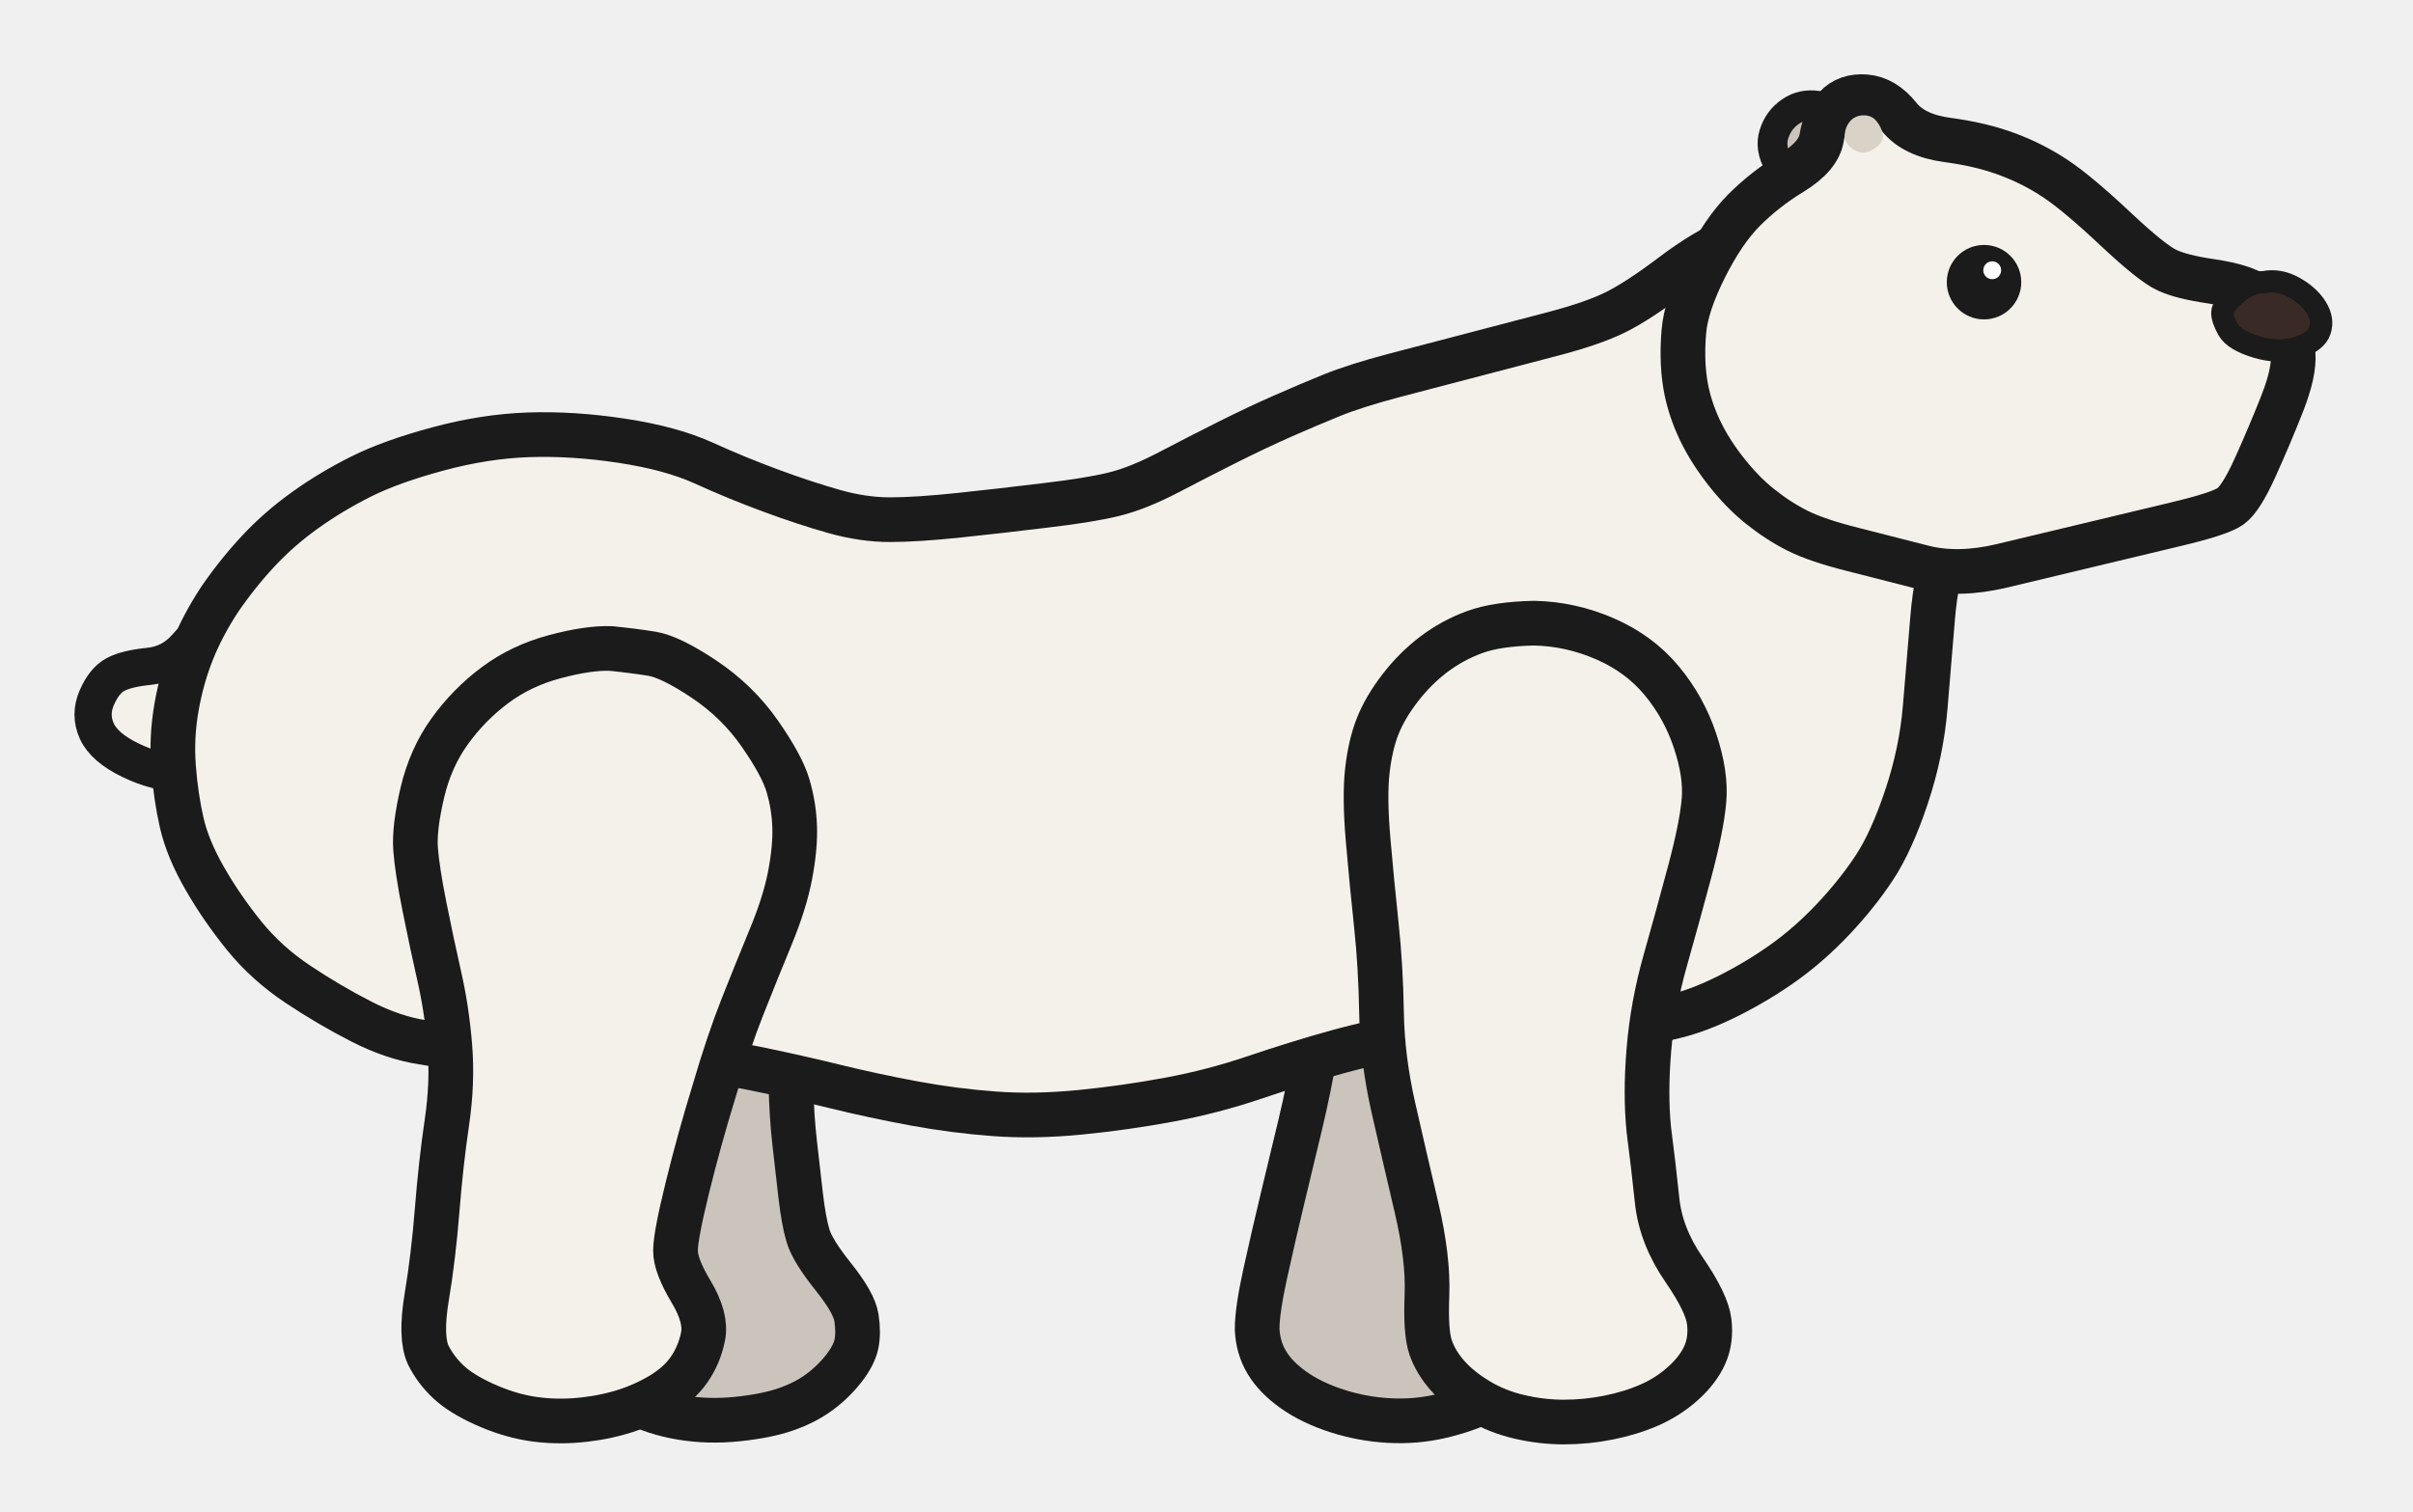
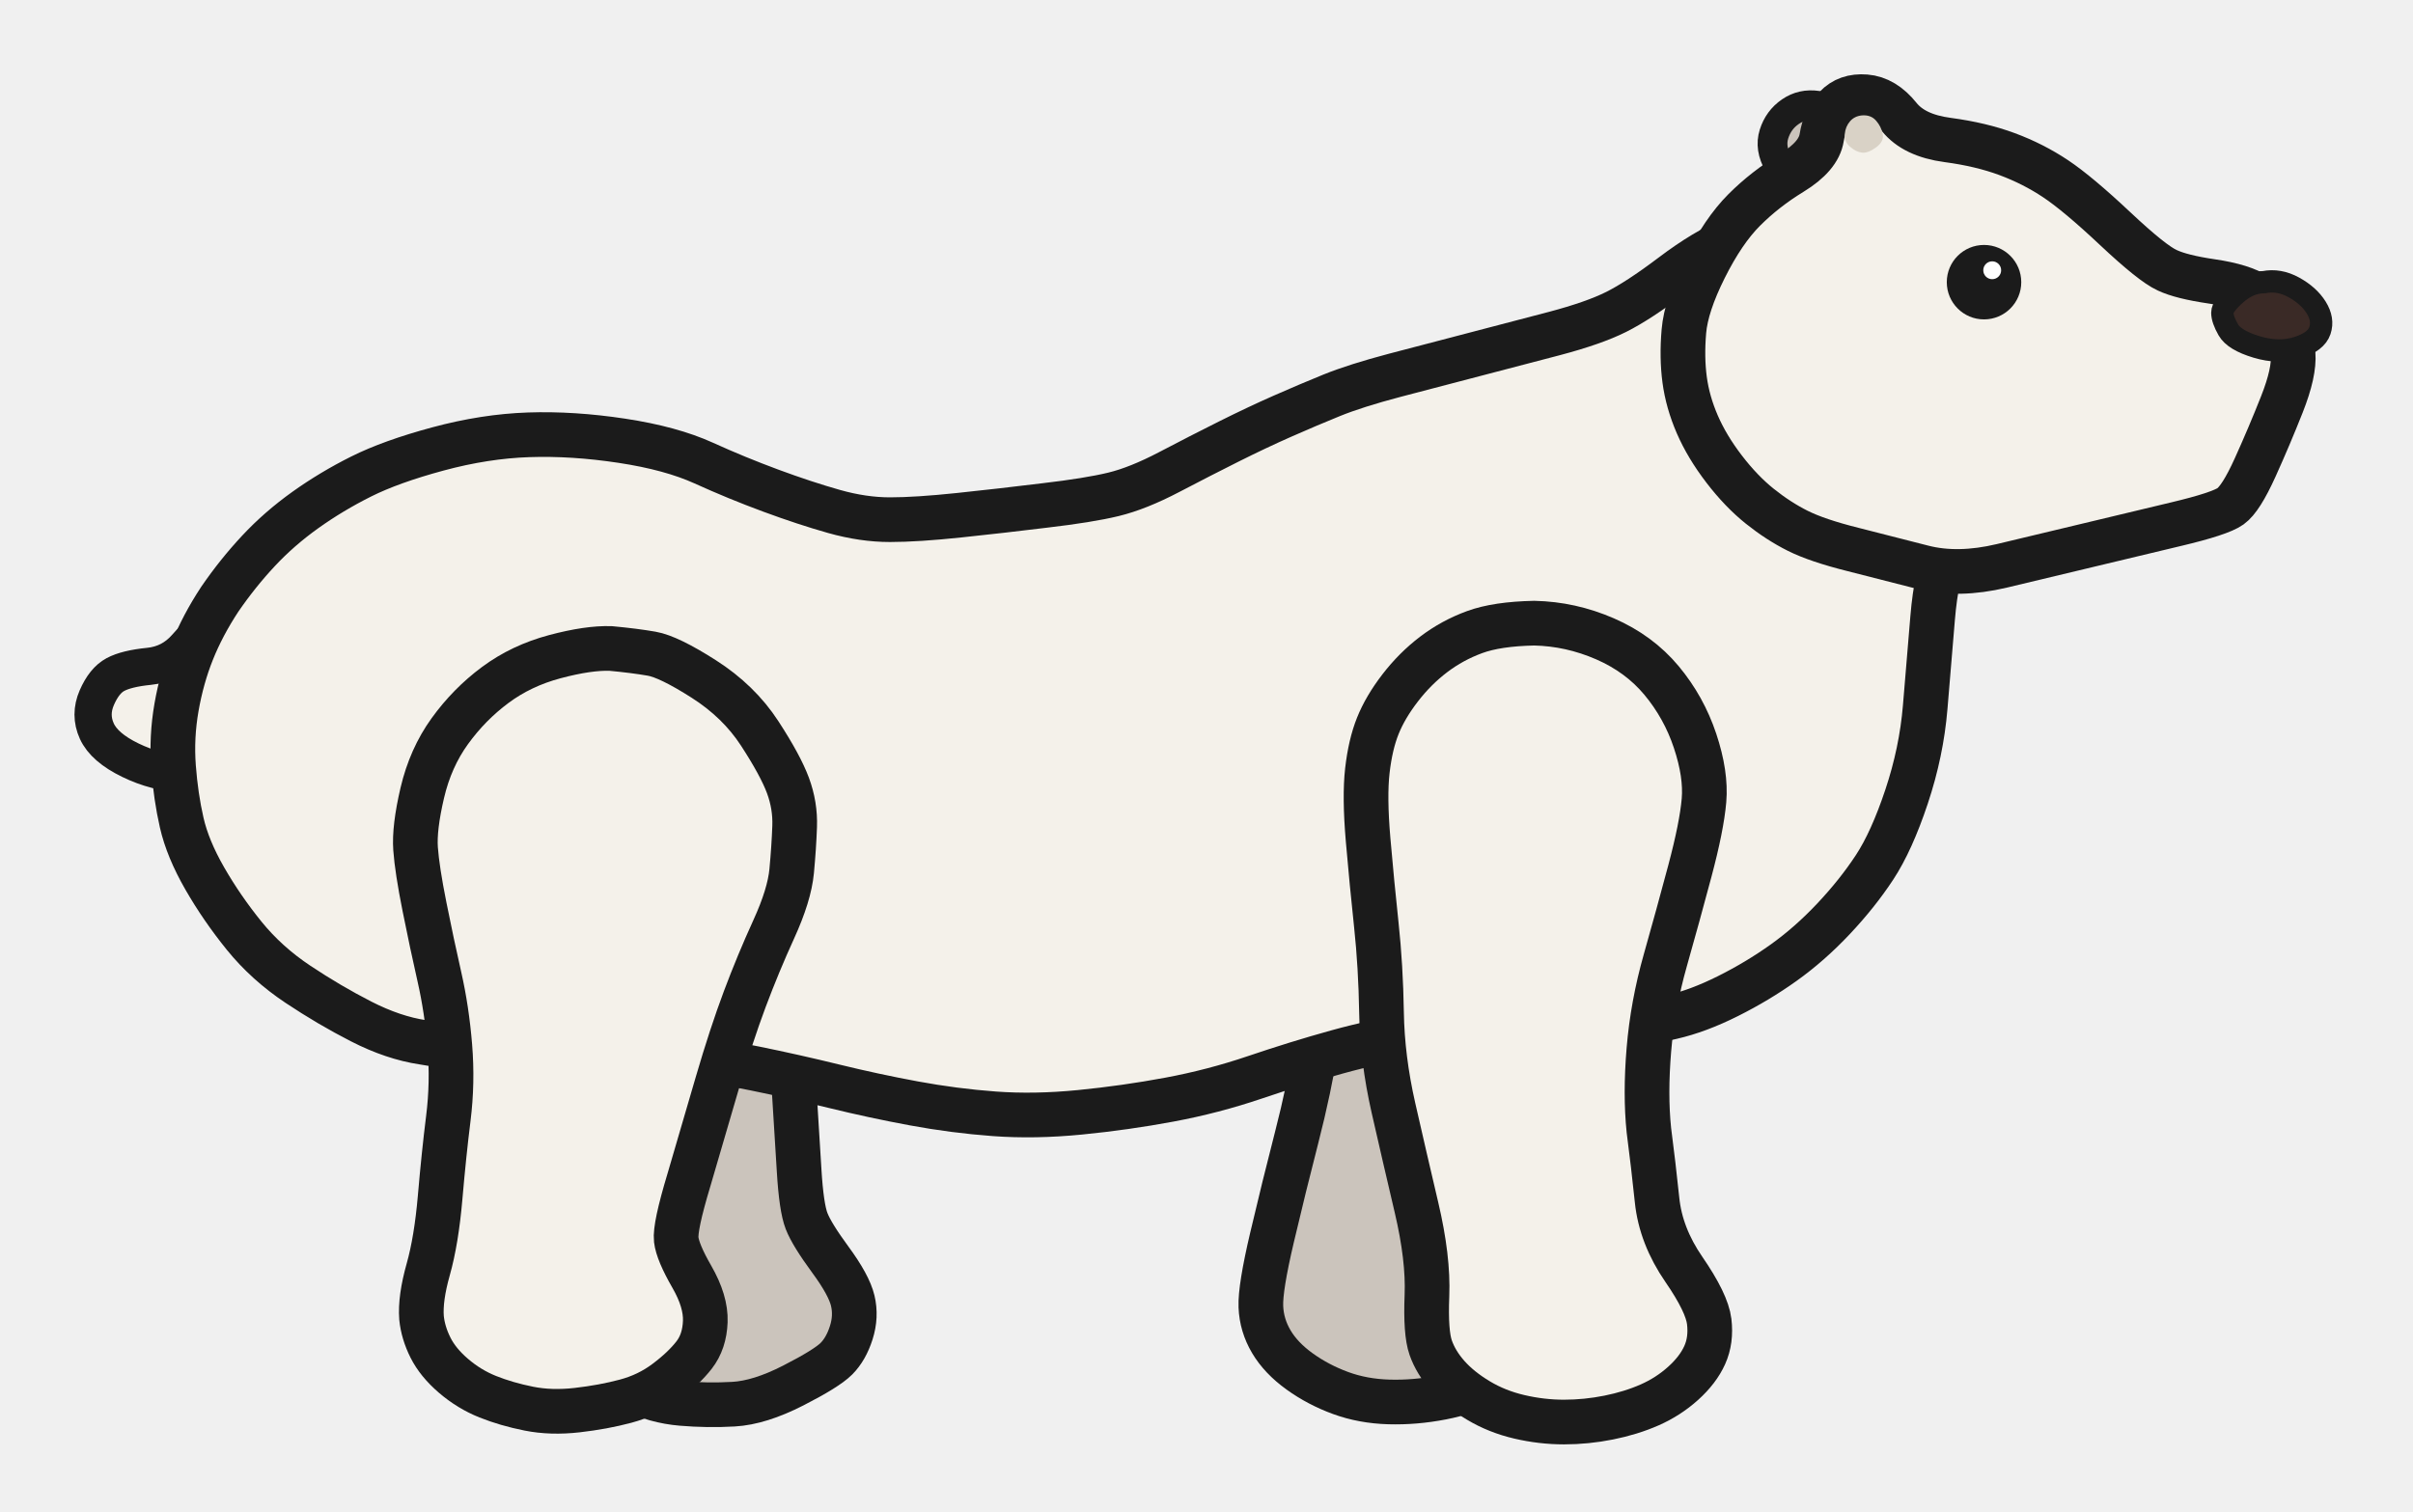
<svg xmlns="http://www.w3.org/2000/svg" viewBox="0 0 324 203" width="324" height="203">
  <g stroke="#1B1B1B" stroke-linecap="round" stroke-linejoin="round">
-     <path d="M204 83.5Q201 83.8 198.5 84.6t-5.1 2.7t-4.5 3.9t-3.3 5t-2.4 8.7t-2.1 11.7t-2.2 11.8t-2.1 11.7t-2.2 10.9t-2.4 10t-2.3 10t-1.1 7.5q.1 2.5 1.3 4.5t3.6 3.7t5.8 2.8t7 1.3t7-.6t6-2.1t4.3-3.2t2.4-4.9t-1.3-7.5t-.8-8t2.1-7t2.8-7.7q1.9-4.3 3.7-8.6t5-9.4t6.1-10.6t4-8.2t1.1-6t-.4-5.5t-1.7-5t-3-4.7t-4.2-4t-5-2.8t-5.1-1.4t-5.5-.1Z" fill="#CBC4BC" stroke-width="6" />
-     <path d="M83.5 87.4Q79 87 74 88.5t-9.1 5t-6.4 8.5t-2.4 10.5t1.1 8.5t3.6 7.2t5.2 8.6t4.7 9.2t3.2 9.8t2.2 9.4t1 9.3t.5 6.5q.7 2 2.6 3.9t4.8 3.4t6.5 2.1t7.5 .2t6.5-1.3t4.5-2.3t3.3-3.2t1.7-3.3t0-3.5t-3.1-5.5t-3.4-5.5t-1-5.5q-.4-3.5 -.8-7t-.5-7.7t-.2-8.6t.1-9.2t.5-10t0-8t-2-7t-4.8-7.5t-7.5-5.6t-8.8-2.5Z" fill="#CBC4BC" stroke-width="6" />
+     <path d="M204 83.5Q201 83.8 198.5 84.6t-5 2.6t-4.4 3.7t-3.1 4.6t-2.5 8.5t-2.2 12t-2.2 12t-2.3 12t-2.7 12.8t-3.3 13.4t-1.5 9.3t1.4 4.7q1.3 2.2 3.8 4t5.5 2.9t6.5 1.2t7.1-.6t6.5-2.2t4.7-3.5t2.2-5t-1.3-7t-.2-10t3.5-10.2t3.7-8.6t5-9.4q3-5.3 6.1-10.6t4-8.2t1.1-6t-.4-5.5t-1.7-5t-3-4.7t-4.2-4t-5-2.8t-5.1-1.4t-5.5-.1Z" fill="#CBC4BC" stroke-width="6" />
+     <path d="M83.5 87.4Q79 87 74 88.5t-9.1 5t-6.4 8.5t-2.4 10.5t1.1 8.5t3.6 7.2t5.2 8.6t4.7 9.2t3.1 9t1.9 8t.8 9t.7 7.1q.8 2.1 2.8 4.1t5 3.5t6.5 1.8t7 .1t8-2.5t5.8-3.6t2-3.5t.2-4.3t-3-5.5t-3.2-5.2t-1-6.8t-.6-9.7q-.3-4.8 -.6-9.7t0-9.8t.5-10t0-8t-2-7t-4.8-7.5t-7.5-5.6t-8.8-2.5Z" fill="#CBC4BC" stroke-width="6" />
    <path d="M34 83.1Q31 82.8 29 83.7t-4 3.2t-5 2.6t-4.5 1.1t-2.5 3.1t0 4.5t4.5 3.9t7 1.8t7-.7t6-2.7t3.8-4.6t.6-5.9q-.8-3 -2.8-4.8t-5.1-2.1Z" fill="#F4F1EA" stroke-width="5" />
    <path d="M239 30.4Q236 30.8 232.5 32.2t-8 4.8t-7.5 4.9t-8.3 2.9t-10.7 2.8t-10.7 2.8t-8.5 2.7t-6.6 2.8t-7.2 3.4t-8 4.1t-7.5 3t-9.3 1.5q-5.7 .7 -11.4 1.3t-9.3 .6t-7.5-1.1t-8.5-2.8t-9-3.7t-11-3t-12.5-.8t-12.2 1.9t-10.3 3.7t-7.5 4.5t-6.3 5.5t-5.2 6.5q-2.3 3.5 -3.7 7t-2.1 7.5t-.4 8t1.1 7.5t3.1 7.5t5.3 7.7t7.2 6.5t8.5 5t8.3 2.8t7.4 1.6t8.5 .7t9.3 0q4.7 .1 9.3 .1t10 1.1t10.7 2.4t10.7 2.3t10.8 1.4t11.5-.2t12-1.7t11.5-3t11-3.4t10-2.1t9.5-.3t10 .1q5 0 8.5-.8t7-1.6t7.5-2.8t7.5-4.5t6.7-5.9t5.5-6.9t4.3-9.5t2.5-12t1-12t2-9.2t2.9-6.6t2.1-6.7q.7-3.5 .6-6.5t-1.1-6t-2.5-5.5t-3.4-4.5t-4.5-3.7t-5.1-2.5t-5.5-1.3t-6-.1Z" fill="#F4F1EA" stroke-width="6" />
-     <path d="M82 87.1Q79 87 74.5 88.2t-8 3.8t-6.1 6.2t-3.7 8.3t-.9 7.5t1.2 7.8t2 9.4t1.4 9.3t-.4 10.3t-1.3 11.7t-1.4 11.7t.2 7.8q1 2 2.7 3.6t4.8 3t6 1.9t6 .3t6-1t5.5-2.3t4-3.5t1.9-4.5t-1.6-6t-2.1-5.5t1.6-8.5t3.6-13q1.9-6.5 3.8-11.3t3.8-9.4t2.6-8.3t.6-6.5t-.9-5.5t-3.8-7t-7.5-7.3t-7-3.4t-5.5-.7Z" fill="#F4F1EA" stroke-width="6" />
+     <path d="M82 87.1Q79 87 74.5 88.2t-8 3.8t-6.1 6.2t-3.7 8.3t-.9 7.5t1.2 7.8t2 9.4t1.4 9.3t-.2 9.7t-1.1 10.6t-1.6 9.7t-.9 6.5q.2 2 1.2 4t3.1 3.8t4.6 2.8t5.5 1.6t6.5 .2t6.5-1.2t5.4-2.6t3.8-3.6t1.5-4.5t-1.8-6t-2.1-5t1.7-8q1.9-6.5 3.8-13t3.7-11.3t3.9-9.4t2.4-7.8t.4-6t-.9-5.5t-3.8-7t-7.5-7.3t-7-3.4t-5.5-.7Z" fill="#F4F1EA" stroke-width="6" />
    <path d="M206 83.7Q201 83.8 198 84.9t-5.5 3t-4.5 4.5t-3 5.1t-1.4 6t.1 9.3t1.1 11.4t.7 11.8t1.6 12.8t3.1 13.4t1.4 11.8t.5 7q.7 2 2.3 3.8t4.1 3.3t5.5 2.2t6 .7t6-.6t5.5-1.7t4.5-2.9t2.9-3.8t.6-4.5t-3.4-7t-3.6-9.3t-1.1-9.4q-.5-4.8 0-10.8t2.2-12t3.3-12t1.9-9.5t-1.2-8t-4.5-8.1t-7.6-5.6t-9.5-2.1Z" fill="#F4F1EA" stroke-width="6" />
    <path d="M244 14.2Q242 13.9 240.4 15t-2.2 3t.6 4t3.2 2.5t4-.8t2.3-3.5t-1-3.9t-3.3-2.1Z" fill="#CBC4BC" stroke-width="4" />
    <path d="M297.5 49.6Q295 49.9 288.8 51t-12.3 2.3t-12.3 2.3t-7.2 1.7t-1 1.7t.9 1.8t7.9 1.3t13.7 .7t13.7 .8t7.6-.6t1.3-6.5t-.2-6.4q-.9-.9 -3.4-.5Z" fill="#8E2A2A" stroke-width="4" />
    <path d="M250.5 13Q248 12.8 246.5 14.4t-1.9 4.1t-4 4.7t-6.4 5t-5.3 7.8t-2.8 8.5t.1 6.5t1.7 6t3.6 6t4.8 5t5.1 3.3t7.4 2.5q4.7 1.2 9.4 2.4t10.6-.2t11.7-2.8t11.7-2.8t7.3-2.4t3.3-5.2t3.6-8.5t1.5-6.8t-1.5-4.5t-3.3-3.3t-6.1-1.9t-6-1.5q-2-.9 -7-5.6t-8-6.7t-6.5-3.3t-8-1.9t-6.5-3.1t-4.5-2.7Z" fill="#F4F1EA" stroke-width="6" />
    <path d="M250 15.5Q249 15.6 248.4 16.3t-.7 1.7t.7 1.7t1.6 .8t1.9-.7t.9-1.8t-.9-1.8t-1.9-.7Z" fill="#D9D2C6" stroke="none" data-noink="1" />
    <circle cx="266.4" cy="37.9" r="3.5" fill="#1B1B1B" stroke-width="3" />
    <circle cx="267.5" cy="36.3" r="1.2" fill="#FFFFFF" stroke="none" data-noink="1" />
    <path d="M304 37.9Q302 37.9 300.2 39.5t-1.8 2.5t.8 2.3t3.8 2.3t5.5 .1t3-2.3t-.5-3.1t-3-2.7t-4-.7Z" fill="#3A2A26" stroke-width="3" />
  </g>
</svg>
